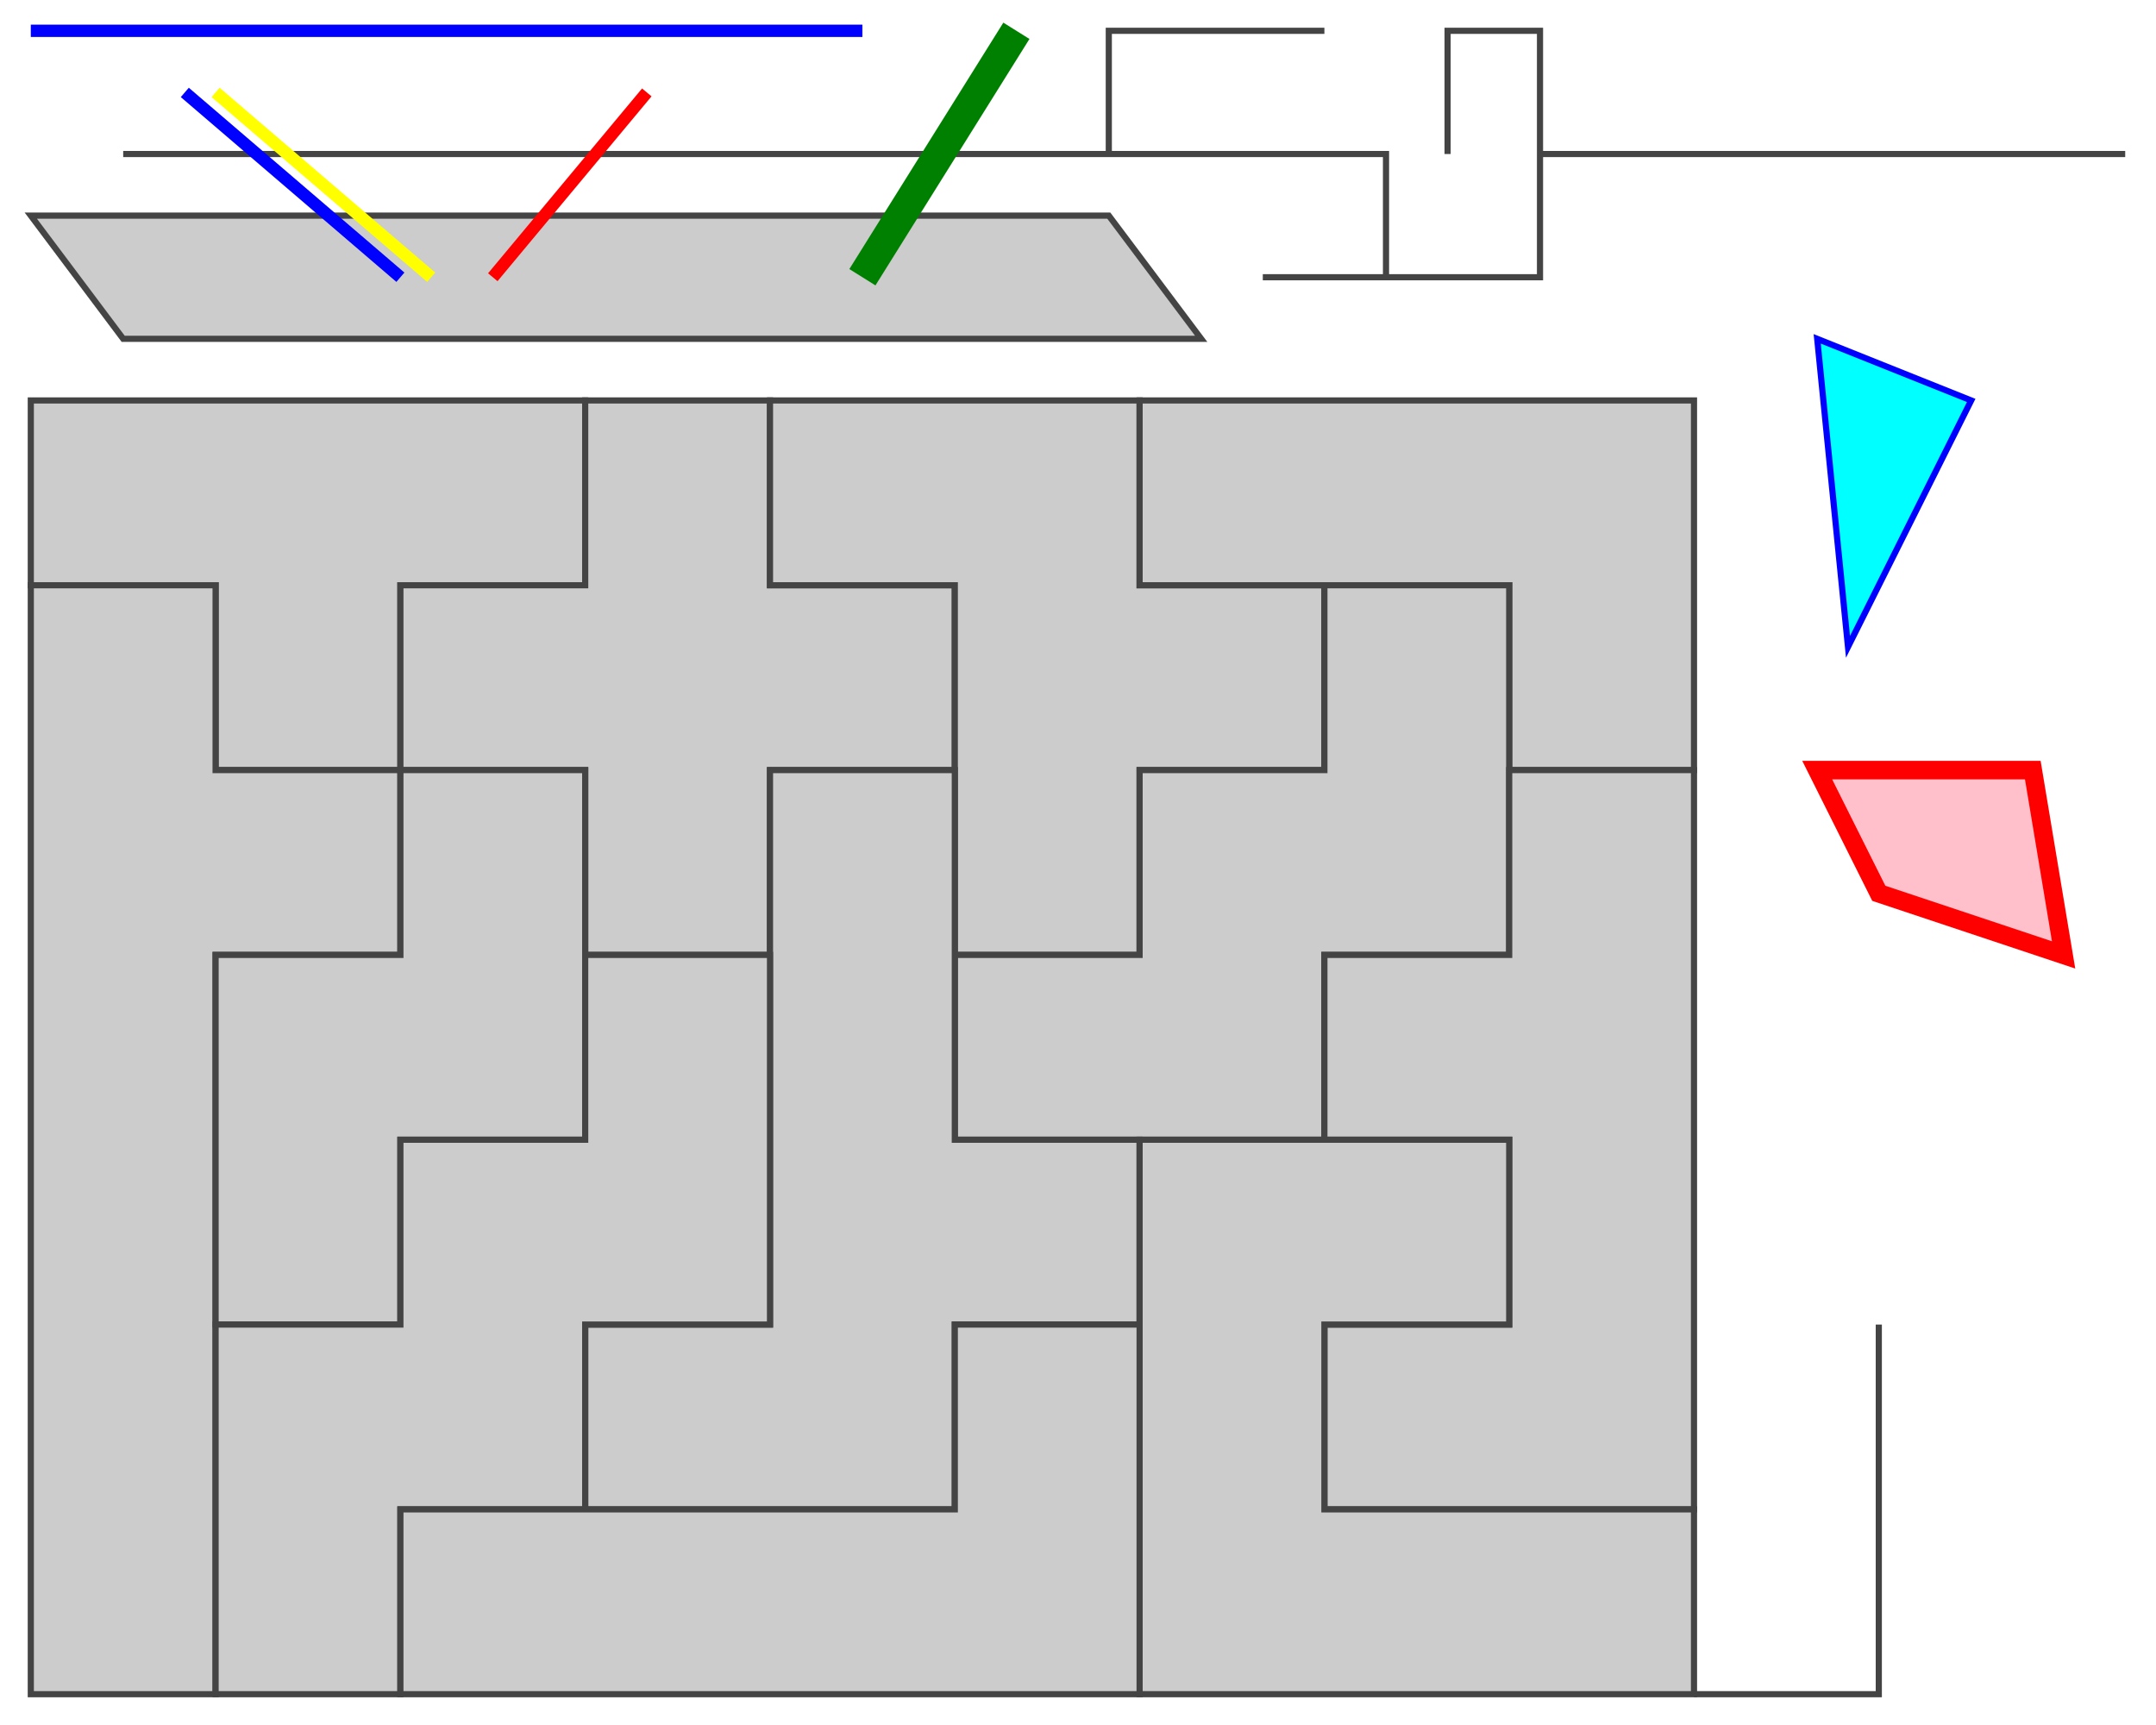
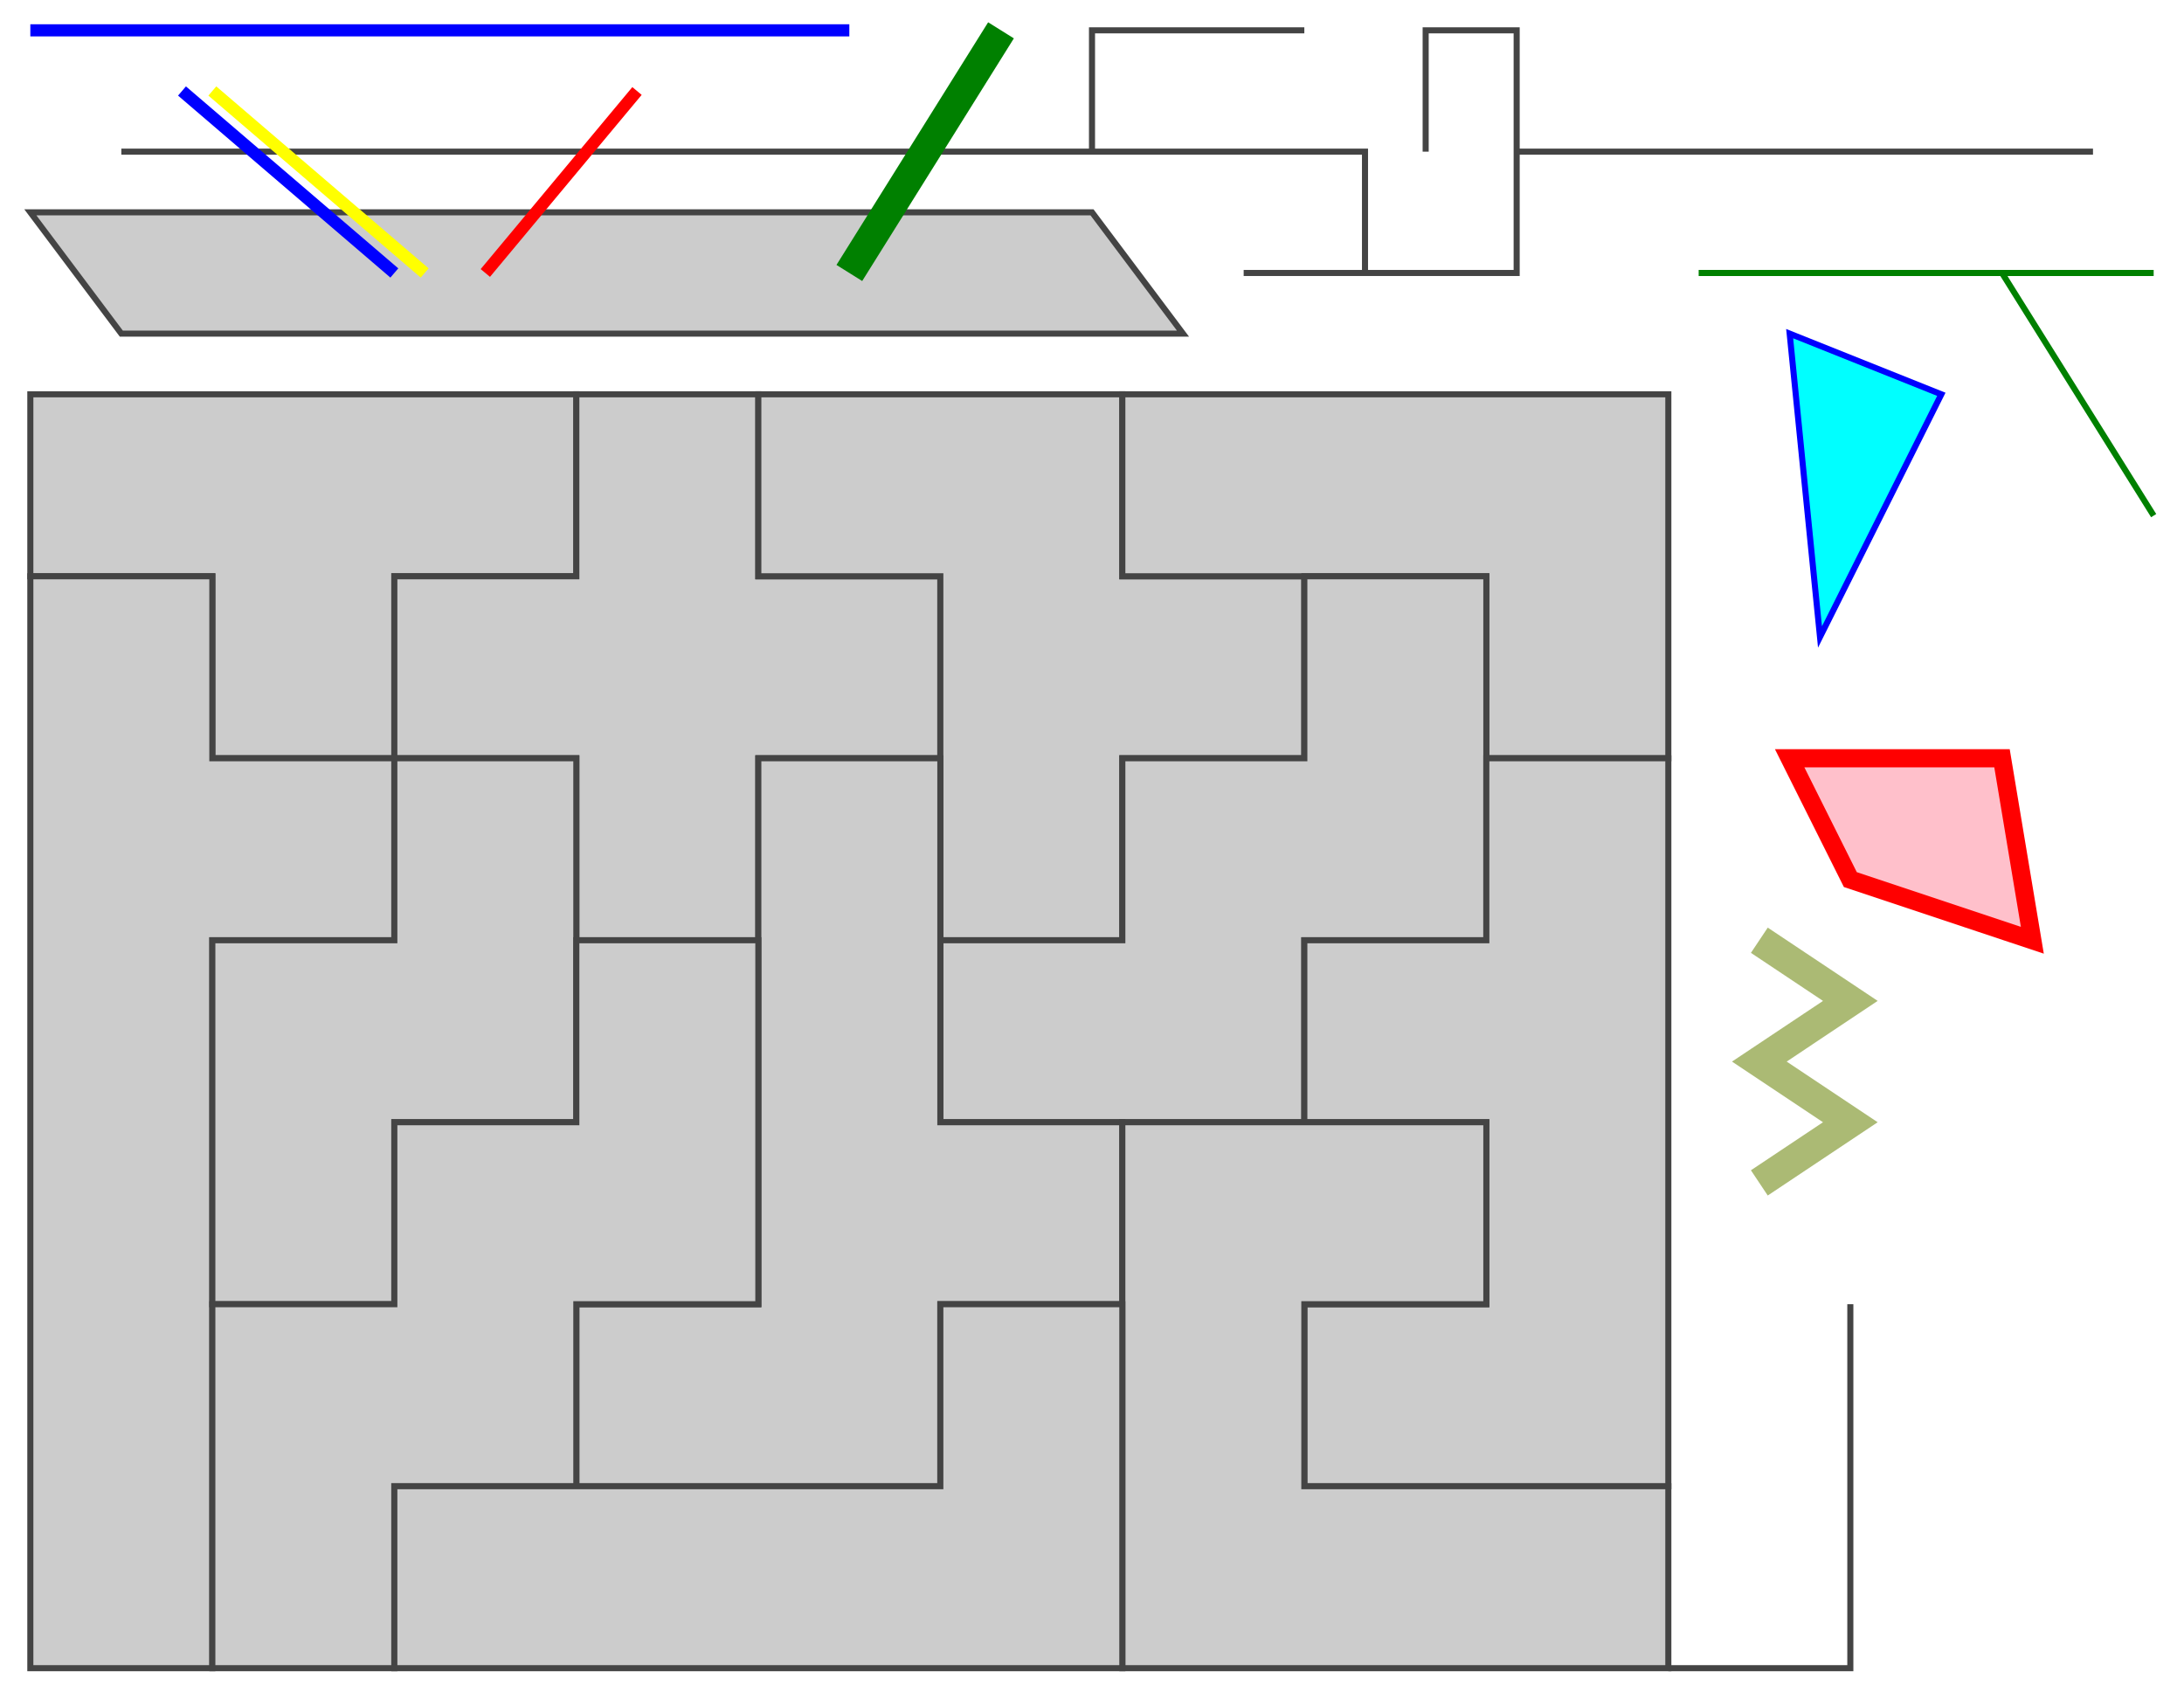
- <svg xmlns="http://www.w3.org/2000/svg" version="1.1" width="350" height="280" viewBox="-5 -5 350 280" style="stroke: #444; stroke-width: 1">
+ <svg xmlns="http://www.w3.org/2000/svg" version="1.1" width="360" height="280" viewBox="-5 -5 360 280" style="stroke: #444; stroke-width: 1">
  <style>
    line { stroke: blue; stroke-width: 2 }
    polygon { fill: #ccc }
    polyline { fill: none }
    path { fill: none }
    #L1 { stroke: red }
    #L3 { stroke: green; stroke-width: 5 }
    #P2 { fill: pink; stroke: red; stroke-width: 3 }
  </style>
  <line x1="0" y1="0" x2="135" y2="0" />
  <path d="M 210,0 L 175,0 L 175,20 L 15,20 M 175,20 L 220,20 L 220,40 L 200,40 M 220,40 L 245,40 L 245,20 L 340,20 M 245,20 L 245,0 L 230,0 L 230,20" />
  <polyline points="300,210 300,230 300,250 300,270 270,270" />
  <polygon points="0,30 175,30 190,50 15,50" />
  <polygon points="0,60 30,60 60,60 90,60 90,90 60,90 60,120 30,120 30,90 0,90" />
  <polygon points="90,60 120,60 120,90 150,90 150,120 120,120 120,150 90,150 90,120 60,120 60,90 90,90" />
  <polygon points="120,60 150,60 180,60 180,90 210,90 210,120 180,120 180,150 150,150 150,120 150,90 120,90" />
  <polygon points="180,60 210,60 240,60 270,60 270,90 270,120 240,120 240,90 210,90 180,90" />
  <polygon points="0,90 30,90 30,120 60,120 60,150 30,150 30,180 30,210 30,240 30,270 0,270 0,240 0,210 0,180 0,150 0,120" />
  <polygon points="210,90 240,90 240,120 240,150 210,150 210,180 180,180 150,180 150,150 180,150 180,120 210,120" />
  <polygon points="60,120 90,120 90,150 90,180 60,180 60,210 30,210 30,180 30,150 60,150" />
  <polygon points="120,120 150,120 150,150 150,180 180,180 180,210 150,210 150,240 120,240 90,240 90,210 120,210 120,180 120,150" />
  <polygon points="240,120 270,120 270,150 270,180 270,210 270,240 240,240 210,240 210,210 240,210 240,180 210,180 210,150 240,150" />
  <polygon points="90,150 120,150 120,180 120,210 90,210 90,240 60,240 60,270 30,270 30,240 30,210 60,210 60,180 90,180" />
  <polygon points="180,180 210,180 240,180 240,210 210,210 210,240 240,240 270,240 270,270 240,270 210,270 180,270 180,240 180,210" />
  <polygon points="150,210 180,210 180,240 180,270 150,270 120,270 90,270 60,270 60,240 90,240 120,240 150,240" />
  <line x1="100" y1="10" x2="75" y2="40" id="L1" />
  <line x1="25" y1="10" x2="60" y2="40" />
  <line x1="30" y1="10" x2="65" y2="40" style="stroke: yellow" />
  <line x1="160" y1="0" x2="135" y2="40" id="L3" />
  <polygon points="290,50 315,60 295,100" style="fill: cyan; stroke: blue" />
  <polygon points="290,120 325,120 330,150 300,140" id="P2" />
+   <polyline points="285,190 300,180 285,170 300,160 285,150" style="stroke-width: 5; stroke: #abba74" />
+   <path d="M 275,40 L 350,40 M 325,40 L 350,80" style="stroke: green" />
</svg>
